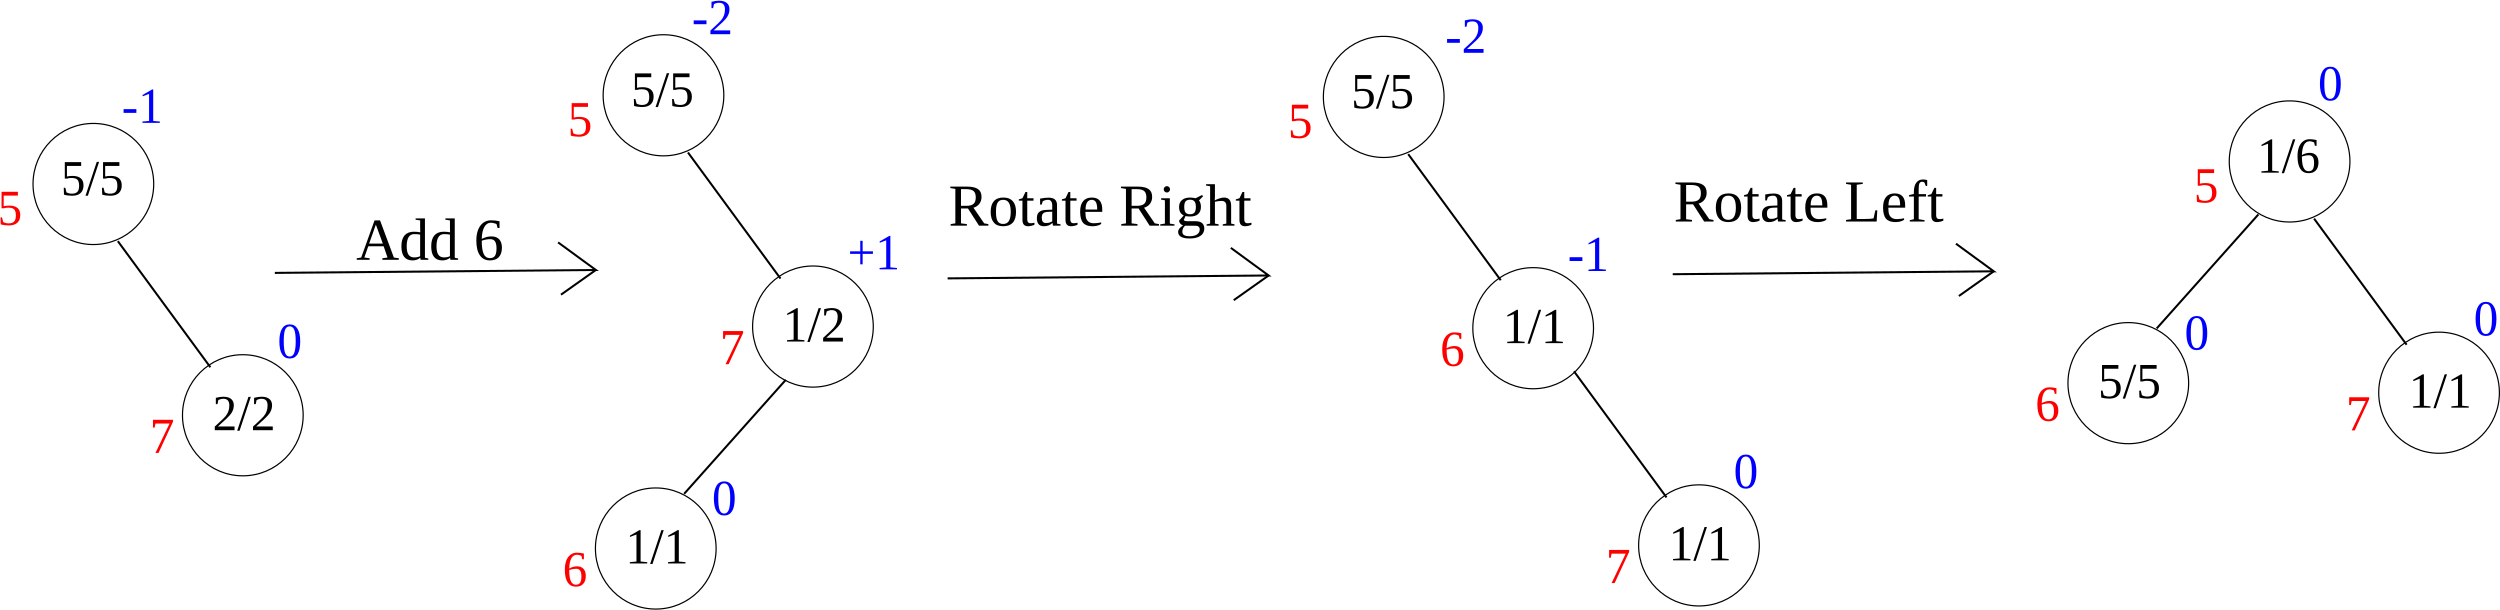
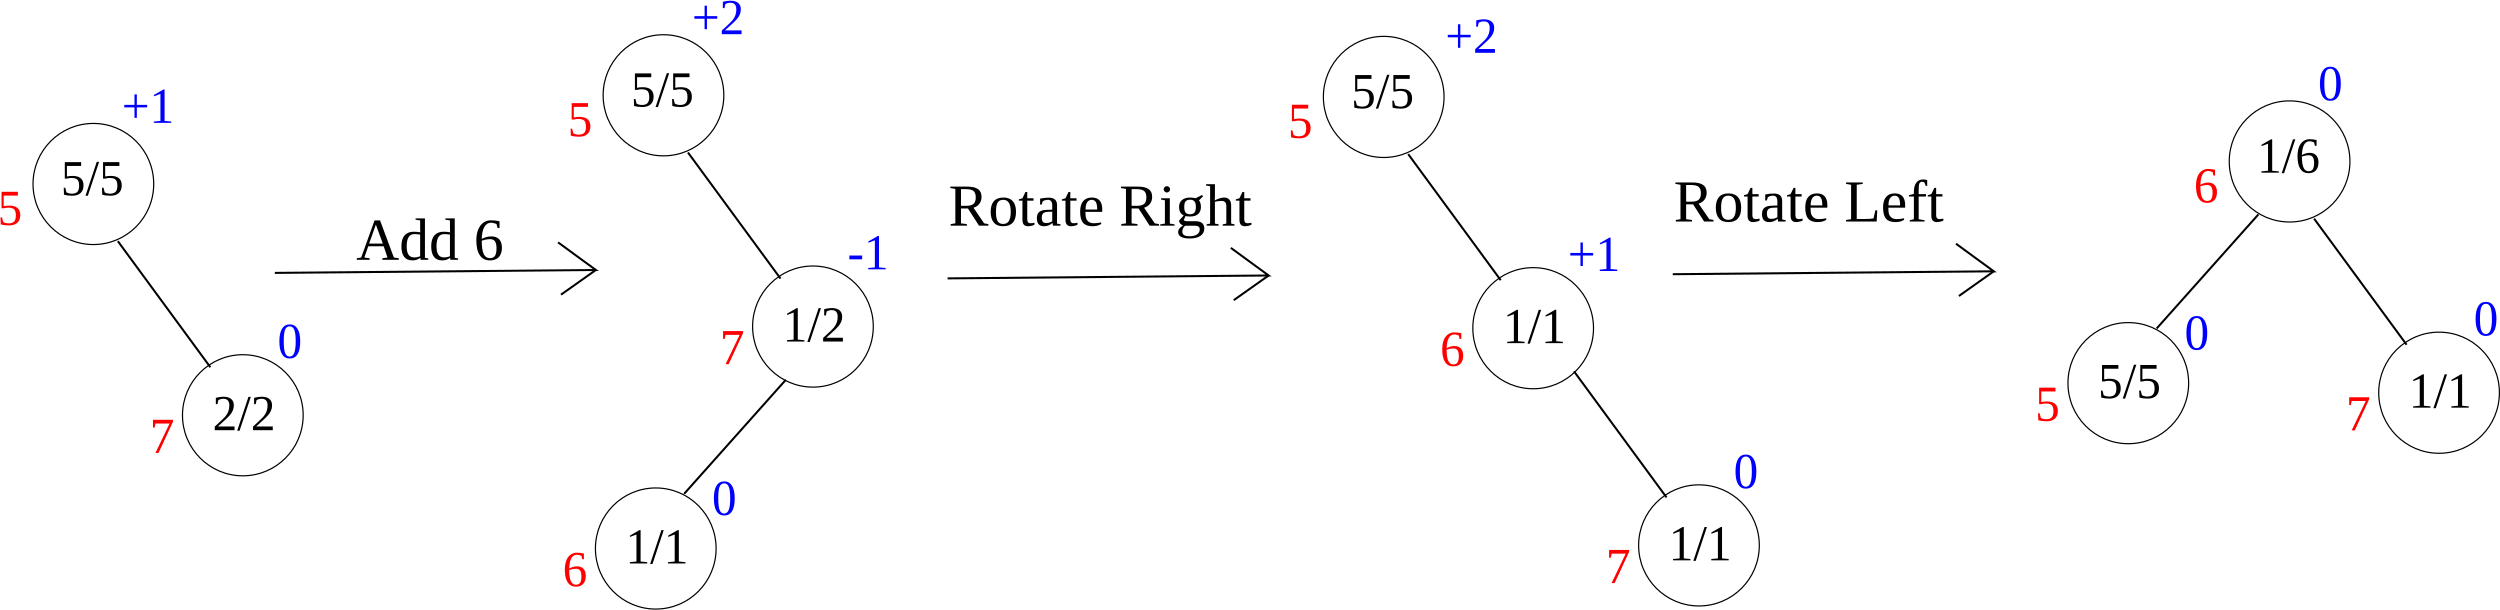
<svg xmlns="http://www.w3.org/2000/svg" width="325.278mm" height="79.326mm" viewBox="0 0 325.278 79.326" version="1.1" id="svg972">
  <defs id="defs966" />
  <g id="layer1" transform="translate(-9.077609,-38.45352)">
    <path style="fill:none;stroke:#000000;stroke-width:0.265px;stroke-linecap:butt;stroke-linejoin:miter;stroke-opacity:1" d="m 44.836,73.96 41.766,-0.378 -4.914,-3.591" id="path753" />
    <path style="fill:none;stroke:#000000;stroke-width:0.265px;stroke-linecap:butt;stroke-linejoin:miter;stroke-opacity:1" d="m 86.602,73.582 -4.536,3.213" id="path755" />
    <text xml:space="preserve" style="font-style:normal;font-variant:normal;font-weight:normal;font-stretch:normal;font-size:7.761px;line-height:1.25;font-family:'Times New Roman';-inkscape-font-specification:'Times New Roman, Normal';font-variant-ligatures:normal;font-variant-caps:normal;font-variant-numeric:normal;font-feature-settings:normal;text-align:start;letter-spacing:0px;word-spacing:0px;writing-mode:lr-tb;text-anchor:start;fill:#000000;fill-opacity:1;stroke:none;stroke-width:0.265" x="55.419" y="72.26" id="text759">
      <tspan id="tspan757" x="55.419" y="72.26" style="stroke-width:0.265">Add 6</tspan>
    </text>
    <ellipse style="opacity:1;fill:none;fill-opacity:1;fill-rule:nonzero;stroke:#000000;stroke-width:0.157;stroke-miterlimit:4;stroke-dasharray:none;stroke-opacity:1;paint-order:stroke markers fill" id="path815-2-2" cx="21.226" cy="62.393" rx="7.851" ry="7.879" />
    <text xml:space="preserve" style="font-style:normal;font-variant:normal;font-weight:normal;font-stretch:normal;font-size:6.488px;line-height:1.25;font-family:'Times New Roman';-inkscape-font-specification:'Times New Roman, Normal';font-variant-ligatures:normal;font-variant-caps:normal;font-variant-numeric:normal;font-feature-settings:normal;text-align:start;letter-spacing:0px;word-spacing:0px;writing-mode:lr-tb;text-anchor:start;fill:#000000;fill-opacity:1;stroke:none;stroke-width:0.221" x="17.247" y="62.953" id="text68-5-0" transform="scale(0.9858038,1.014401)">
      <tspan id="tspan66-7-7" x="17.247" y="62.953" style="stroke-width:0.221">5/5</tspan>
    </text>
    <text xml:space="preserve" style="font-style:normal;font-variant:normal;font-weight:normal;font-stretch:normal;font-size:6.488px;line-height:1.25;font-family:'Times New Roman';-inkscape-font-specification:'Times New Roman, Normal';font-variant-ligatures:normal;font-variant-caps:normal;font-variant-numeric:normal;font-feature-settings:normal;text-align:start;letter-spacing:0px;word-spacing:0px;writing-mode:lr-tb;text-anchor:start;fill:#ff0000;fill-opacity:1;stroke:none;stroke-width:0.221" x="8.898" y="66.762" id="text88-2-6" transform="scale(0.9858038,1.014401)">
      <tspan id="tspan86-9-49" x="8.898" y="66.762" style="fill:#ff0000;stroke-width:0.221">5</tspan>
    </text>
    <text xml:space="preserve" style="font-style:normal;font-variant:normal;font-weight:normal;font-stretch:normal;font-size:6.488px;line-height:1.25;font-family:'Times New Roman';-inkscape-font-specification:'Times New Roman, Normal';font-variant-ligatures:normal;font-variant-caps:normal;font-variant-numeric:normal;font-feature-settings:normal;text-align:start;letter-spacing:0px;word-spacing:0px;writing-mode:lr-tb;text-anchor:start;fill:#0000ff;fill-opacity:1;stroke:none;stroke-width:0.221" x="25.286" y="53.669" id="text104-0-3" transform="scale(0.9858038,1.014401)">
-       <tspan x="25.286" y="53.669" style="fill:#0000ff;stroke-width:0.221" id="tspan1131">-1</tspan>
+       <tspan x="25.286" y="53.669" style="fill:#0000ff;stroke-width:0.221" id="tspan1131">+1</tspan>
    </text>
    <flowRoot xml:space="preserve" id="flowRoot1133" style="font-style:normal;font-variant:normal;font-weight:normal;font-stretch:normal;font-size:29.333px;line-height:1.25;font-family:'Times New Roman';-inkscape-font-specification:'Times New Roman, Normal';font-variant-ligatures:normal;font-variant-caps:normal;font-variant-numeric:normal;font-feature-settings:normal;text-align:start;letter-spacing:0px;word-spacing:0px;writing-mode:lr-tb;text-anchor:start;fill:#000000;fill-opacity:1;stroke:none">
      <flowRegion id="flowRegion1135">
        <rect id="rect1137" width="305.714" height="241.429" x="-41.429" y="126.805" />
      </flowRegion>
      <flowPara id="flowPara1139" />
    </flowRoot>
    <flowRoot xml:space="preserve" id="flowRoot1225" style="font-style:normal;font-variant:normal;font-weight:normal;font-stretch:normal;font-size:29.333px;line-height:1.25;font-family:'Times New Roman';-inkscape-font-specification:'Times New Roman, Normal';font-variant-ligatures:normal;font-variant-caps:normal;font-variant-numeric:normal;font-feature-settings:normal;text-align:start;letter-spacing:0px;word-spacing:0px;writing-mode:lr-tb;text-anchor:start;fill:#000000;fill-opacity:1;stroke:none">
      <flowRegion id="flowRegion1227">
        <rect id="rect1229" width="182.857" height="149.286" x="407.143" y="203.948" />
      </flowRegion>
      <flowPara id="flowPara1231" />
    </flowRoot>
    <flowRoot xml:space="preserve" id="flowRoot1305" style="font-style:normal;font-variant:normal;font-weight:normal;font-stretch:normal;font-size:29.333px;line-height:1.25;font-family:'Times New Roman';-inkscape-font-specification:'Times New Roman, Normal';font-variant-ligatures:normal;font-variant-caps:normal;font-variant-numeric:normal;font-feature-settings:normal;text-align:start;letter-spacing:0px;word-spacing:0px;writing-mode:lr-tb;text-anchor:start;fill:#000000;fill-opacity:1;stroke:none">
      <flowRegion id="flowRegion1307">
        <rect id="rect1309" width="151.429" height="163.571" x="461.429" y="283.234" />
      </flowRegion>
      <flowPara id="flowPara1311" />
    </flowRoot>
    <flowRoot xml:space="preserve" id="flowRoot4015" style="font-style:normal;font-weight:normal;font-size:40px;line-height:1.25;font-family:sans-serif;letter-spacing:0px;word-spacing:0px;fill:#000000;fill-opacity:1;stroke:none" transform="matrix(0.2645833,0,0,0.2645833,-14.82134,29.81108)">
      <flowRegion id="flowRegion4017">
        <rect id="rect4019" width="177.5" height="120.5" x="-13.5" y="207.228" />
      </flowRegion>
      <flowPara id="flowPara4021" />
    </flowRoot>
    <flowRoot xml:space="preserve" id="flowRoot4113" style="font-style:normal;font-weight:normal;font-size:40px;line-height:1.25;font-family:sans-serif;letter-spacing:0px;word-spacing:0px;fill:#000000;fill-opacity:1;stroke:none" transform="matrix(0.2645833,0,0,0.2645833,-14.82134,29.81108)">
      <flowRegion id="flowRegion4115">
        <rect id="rect4117" width="102" height="172" x="205" y="91.228" />
      </flowRegion>
      <flowPara id="flowPara4119" />
    </flowRoot>
    <flowRoot xml:space="preserve" id="flowRoot4217" style="font-style:normal;font-weight:normal;font-size:40px;line-height:1.25;font-family:sans-serif;letter-spacing:0px;word-spacing:0px;fill:#000000;fill-opacity:1;stroke:none" transform="matrix(0.2645833,0,0,0.2645833,-14.82134,29.81108)">
      <flowRegion id="flowRegion4219">
        <rect id="rect4221" width="265" height="204" x="22" y="16.228" />
      </flowRegion>
      <flowPara id="flowPara4223" />
    </flowRoot>
    <path style="fill:none;stroke:#000000;stroke-width:0.265px;stroke-linecap:butt;stroke-linejoin:miter;stroke-opacity:1" d="m 132.371,74.675 41.766,-0.378 -4.914,-3.591" id="path753-4" />
    <path style="fill:none;stroke:#000000;stroke-width:0.265px;stroke-linecap:butt;stroke-linejoin:miter;stroke-opacity:1" d="m 174.137,74.297 -4.536,3.213" id="path755-6" />
    <text xml:space="preserve" style="font-style:normal;font-variant:normal;font-weight:normal;font-stretch:normal;font-size:7.761px;line-height:1.25;font-family:'Times New Roman';-inkscape-font-specification:'Times New Roman, Normal';font-variant-ligatures:normal;font-variant-caps:normal;font-variant-numeric:normal;font-feature-settings:normal;text-align:start;letter-spacing:0px;word-spacing:0px;writing-mode:lr-tb;text-anchor:start;fill:#000000;fill-opacity:1;stroke:none;stroke-width:0.265" x="132.503" y="67.815" id="text759-3">
      <tspan id="tspan757-1" x="132.503" y="67.815" style="stroke-width:0.265">Rotate Right</tspan>
    </text>
    <path style="fill:none;stroke:#000000;stroke-width:0.265px;stroke-linecap:butt;stroke-linejoin:miter;stroke-opacity:1" d="M 24.412,69.834 36.45,86.238" id="path4311-6" />
    <ellipse style="opacity:1;fill:none;fill-opacity:1;fill-rule:nonzero;stroke:#000000;stroke-width:0.157;stroke-miterlimit:4;stroke-dasharray:none;stroke-opacity:1;paint-order:stroke markers fill" id="path815-6-0-8-11-1-7" cx="40.672" cy="92.484" rx="7.851" ry="7.879" />
    <text xml:space="preserve" style="font-style:normal;font-variant:normal;font-weight:normal;font-stretch:normal;font-size:6.488px;line-height:1.25;font-family:'Times New Roman';-inkscape-font-specification:'Times New Roman, Normal';font-variant-ligatures:normal;font-variant-caps:normal;font-variant-numeric:normal;font-feature-settings:normal;text-align:start;letter-spacing:0px;word-spacing:0px;writing-mode:lr-tb;text-anchor:start;fill:#000000;fill-opacity:1;stroke:none;stroke-width:0.221" x="37.273" y="93.091" id="text76-5-2-3-9-4" transform="scale(0.9858038,1.014401)">
      <tspan id="tspan74-3-3-8-7-9" x="37.273" y="93.091" style="stroke-width:0.221">2/2</tspan>
    </text>
    <text xml:space="preserve" style="font-style:normal;font-variant:normal;font-weight:normal;font-stretch:normal;font-size:6.488px;line-height:1.25;font-family:'Times New Roman';-inkscape-font-specification:'Times New Roman, Normal';font-variant-ligatures:normal;font-variant-caps:normal;font-variant-numeric:normal;font-feature-settings:normal;text-align:start;letter-spacing:0px;word-spacing:0px;writing-mode:lr-tb;text-anchor:start;fill:#ff0000;fill-opacity:1;stroke:none;stroke-width:0.221" x="28.975" y="96.001" id="text92-8-2-9-6-7" transform="scale(0.9858038,1.014401)">
      <tspan id="tspan90-4-8-2-5-1" x="28.975" y="96.001" style="fill:#ff0000;stroke-width:0.221">7</tspan>
    </text>
    <text xml:space="preserve" style="font-style:normal;font-variant:normal;font-weight:normal;font-stretch:normal;font-size:6.488px;line-height:1.25;font-family:'Times New Roman';-inkscape-font-specification:'Times New Roman, Normal';font-variant-ligatures:normal;font-variant-caps:normal;font-variant-numeric:normal;font-feature-settings:normal;text-align:start;letter-spacing:0px;word-spacing:0px;writing-mode:lr-tb;text-anchor:start;fill:#0000ff;fill-opacity:1;stroke:none;stroke-width:0.221" x="45.831" y="83.83" id="text116-8-8-8-4-9-8" transform="scale(0.9858038,1.014401)">
      <tspan id="tspan114-5-4-2-5-5-1" x="45.831" y="83.83" style="fill:#0000ff;stroke-width:0.221">0</tspan>
    </text>
    <ellipse style="opacity:1;fill:none;fill-opacity:1;fill-rule:nonzero;stroke:#000000;stroke-width:0.157;stroke-miterlimit:4;stroke-dasharray:none;stroke-opacity:1;paint-order:stroke markers fill" id="path815-2-2-5" cx="95.404" cy="50.852" rx="7.851" ry="7.879" />
    <text xml:space="preserve" style="font-style:normal;font-variant:normal;font-weight:normal;font-stretch:normal;font-size:6.488px;line-height:1.25;font-family:'Times New Roman';-inkscape-font-specification:'Times New Roman, Normal';font-variant-ligatures:normal;font-variant-caps:normal;font-variant-numeric:normal;font-feature-settings:normal;text-align:start;letter-spacing:0px;word-spacing:0px;writing-mode:lr-tb;text-anchor:start;fill:#000000;fill-opacity:1;stroke:none;stroke-width:0.221" x="92.494" y="51.576" id="text68-5-0-4" transform="scale(0.9858038,1.014401)">
      <tspan id="tspan66-7-7-6" x="92.494" y="51.576" style="stroke-width:0.221">5/5</tspan>
    </text>
    <text xml:space="preserve" style="font-style:normal;font-variant:normal;font-weight:normal;font-stretch:normal;font-size:6.488px;line-height:1.25;font-family:'Times New Roman';-inkscape-font-specification:'Times New Roman, Normal';font-variant-ligatures:normal;font-variant-caps:normal;font-variant-numeric:normal;font-feature-settings:normal;text-align:start;letter-spacing:0px;word-spacing:0px;writing-mode:lr-tb;text-anchor:start;fill:#ff0000;fill-opacity:1;stroke:none;stroke-width:0.221" x="84.145" y="55.385" id="text88-2-6-6" transform="scale(0.9858038,1.014401)">
      <tspan id="tspan86-9-49-5" x="84.145" y="55.385" style="fill:#ff0000;stroke-width:0.221">5</tspan>
    </text>
    <text xml:space="preserve" style="font-style:normal;font-variant:normal;font-weight:normal;font-stretch:normal;font-size:6.488px;line-height:1.25;font-family:'Times New Roman';-inkscape-font-specification:'Times New Roman, Normal';font-variant-ligatures:normal;font-variant-caps:normal;font-variant-numeric:normal;font-feature-settings:normal;text-align:start;letter-spacing:0px;word-spacing:0px;writing-mode:lr-tb;text-anchor:start;fill:#0000ff;fill-opacity:1;stroke:none;stroke-width:0.221" x="100.533" y="42.292" id="text104-0-3-0" transform="scale(0.9858038,1.014401)">
-       <tspan x="100.533" y="42.292" style="fill:#0000ff;stroke-width:0.221" id="tspan1131-7">-2</tspan>
+       <tspan x="100.533" y="42.292" style="fill:#0000ff;stroke-width:0.221" id="tspan1131-7">+2</tspan>
    </text>
    <path style="fill:none;stroke:#000000;stroke-width:0.265px;stroke-linecap:butt;stroke-linejoin:miter;stroke-opacity:1" d="M 98.59,58.294 110.629,74.698" id="path4311-6-8" />
    <ellipse style="opacity:1;fill:none;fill-opacity:1;fill-rule:nonzero;stroke:#000000;stroke-width:0.157;stroke-miterlimit:4;stroke-dasharray:none;stroke-opacity:1;paint-order:stroke markers fill" id="path815-6-0-8-11-1-7-8" cx="114.851" cy="80.943" rx="7.851" ry="7.879" />
    <text xml:space="preserve" style="font-style:normal;font-variant:normal;font-weight:normal;font-stretch:normal;font-size:6.488px;line-height:1.25;font-family:'Times New Roman';-inkscape-font-specification:'Times New Roman, Normal';font-variant-ligatures:normal;font-variant-caps:normal;font-variant-numeric:normal;font-feature-settings:normal;text-align:start;letter-spacing:0px;word-spacing:0px;writing-mode:lr-tb;text-anchor:start;fill:#000000;fill-opacity:1;stroke:none;stroke-width:0.221" x="112.52" y="81.714" id="text76-5-2-3-9-4-0" transform="scale(0.9858038,1.014401)">
      <tspan id="tspan74-3-3-8-7-9-7" x="112.52" y="81.714" style="stroke-width:0.221">1/2</tspan>
    </text>
    <text xml:space="preserve" style="font-style:normal;font-variant:normal;font-weight:normal;font-stretch:normal;font-size:6.488px;line-height:1.25;font-family:'Times New Roman';-inkscape-font-specification:'Times New Roman, Normal';font-variant-ligatures:normal;font-variant-caps:normal;font-variant-numeric:normal;font-feature-settings:normal;text-align:start;letter-spacing:0px;word-spacing:0px;writing-mode:lr-tb;text-anchor:start;fill:#ff0000;fill-opacity:1;stroke:none;stroke-width:0.221" x="104.222" y="84.624" id="text92-8-2-9-6-7-7" transform="scale(0.9858038,1.014401)">
      <tspan id="tspan90-4-8-2-5-1-9" x="104.222" y="84.624" style="fill:#ff0000;stroke-width:0.221">7</tspan>
    </text>
    <text xml:space="preserve" style="font-style:normal;font-variant:normal;font-weight:normal;font-stretch:normal;font-size:6.488px;line-height:1.25;font-family:'Times New Roman';-inkscape-font-specification:'Times New Roman, Normal';font-variant-ligatures:normal;font-variant-caps:normal;font-variant-numeric:normal;font-feature-settings:normal;text-align:start;letter-spacing:0px;word-spacing:0px;writing-mode:lr-tb;text-anchor:start;fill:#0000ff;fill-opacity:1;stroke:none;stroke-width:0.221" x="121.078" y="72.453" id="text116-8-8-8-4-9-8-3" transform="scale(0.9858038,1.014401)">
-       <tspan id="tspan114-5-4-2-5-5-1-7" x="121.078" y="72.453" style="fill:#0000ff;stroke-width:0.221">+1</tspan>
+       <tspan id="tspan114-5-4-2-5-5-1-7" x="121.078" y="72.453" style="fill:#0000ff;stroke-width:0.221">-1</tspan>
    </text>
    <flowRoot xml:space="preserve" id="flowRoot4491" style="font-style:normal;font-weight:normal;font-size:40px;line-height:1.25;font-family:sans-serif;letter-spacing:0px;word-spacing:0px;fill:#000000;fill-opacity:1;stroke:none" transform="matrix(0.2645833,0,0,0.2645833,1.99034,36.74871)">
      <flowRegion id="flowRegion4493">
        <rect id="rect4495" width="164.049" height="135.764" x="789.131" y="111.676" />
      </flowRegion>
      <flowPara id="flowPara4497" />
    </flowRoot>
    <flowRoot xml:space="preserve" id="flowRoot4535" style="font-style:normal;font-weight:normal;font-size:40px;line-height:1.25;font-family:sans-serif;letter-spacing:0px;word-spacing:0px;fill:#000000;fill-opacity:1;stroke:none" transform="matrix(0.2645833,0,0,0.2645833,9.077609,38.45352)">
      <flowRegion id="flowRegion4537">
        <rect id="rect4539" width="64.347" height="106.066" x="-89.095" y="146.251" />
      </flowRegion>
      <flowPara id="flowPara4541" />
    </flowRoot>
    <ellipse style="opacity:1;fill:none;fill-opacity:1;fill-rule:nonzero;stroke:#000000;stroke-width:0.157;stroke-miterlimit:4;stroke-dasharray:none;stroke-opacity:1;paint-order:stroke markers fill" id="path815-6-0-8-11-0" cx="94.4" cy="109.821" rx="7.851" ry="7.879" />
    <text xml:space="preserve" style="font-style:normal;font-variant:normal;font-weight:normal;font-stretch:normal;font-size:6.488px;line-height:1.25;font-family:'Times New Roman';-inkscape-font-specification:'Times New Roman, Normal';font-variant-ligatures:normal;font-variant-caps:normal;font-variant-numeric:normal;font-feature-settings:normal;text-align:start;letter-spacing:0px;word-spacing:0px;writing-mode:lr-tb;text-anchor:start;fill:#000000;fill-opacity:1;stroke:none;stroke-width:0.221" x="91.774" y="110.183" id="text76-5-2-3-8" transform="scale(0.9858038,1.014401)">
      <tspan id="tspan74-3-3-8-5" x="91.774" y="110.183" style="stroke-width:0.221">1/1</tspan>
    </text>
    <text xml:space="preserve" style="font-style:normal;font-variant:normal;font-weight:normal;font-stretch:normal;font-size:6.488px;line-height:1.25;font-family:'Times New Roman';-inkscape-font-specification:'Times New Roman, Normal';font-variant-ligatures:normal;font-variant-caps:normal;font-variant-numeric:normal;font-feature-settings:normal;text-align:start;letter-spacing:0px;word-spacing:0px;writing-mode:lr-tb;text-anchor:start;fill:#ff0000;fill-opacity:1;stroke:none;stroke-width:0.221" x="83.476" y="113.093" id="text92-8-2-9-5" transform="scale(0.9858038,1.014401)">
      <tspan id="tspan90-4-8-2-3" x="83.476" y="113.093" style="fill:#ff0000;stroke-width:0.221">6</tspan>
    </text>
    <text xml:space="preserve" style="font-style:normal;font-variant:normal;font-weight:normal;font-stretch:normal;font-size:6.488px;line-height:1.25;font-family:'Times New Roman';-inkscape-font-specification:'Times New Roman, Normal';font-variant-ligatures:normal;font-variant-caps:normal;font-variant-numeric:normal;font-feature-settings:normal;text-align:start;letter-spacing:0px;word-spacing:0px;writing-mode:lr-tb;text-anchor:start;fill:#0000ff;fill-opacity:1;stroke:none;stroke-width:0.221" x="103.179" y="103.965" id="text116-8-8-8-4-5" transform="scale(0.9858038,1.014401)">
      <tspan id="tspan114-5-4-2-5-6" x="103.179" y="103.965" style="fill:#0000ff;stroke-width:0.221">0</tspan>
    </text>
    <path style="fill:none;stroke:#000000;stroke-width:0.265px;stroke-linecap:butt;stroke-linejoin:miter;stroke-opacity:1" d="M 111.323,87.869 98.093,102.703" id="path956-6-0-4" />
    <flowRoot xml:space="preserve" id="flowRoot5420" style="font-style:normal;font-weight:normal;font-size:40px;line-height:1.25;font-family:sans-serif;letter-spacing:0px;word-spacing:0px;fill:#000000;fill-opacity:1;stroke:none" transform="matrix(0.2645833,0,0,0.2645833,9.077609,38.45352)">
      <flowRegion id="flowRegion5422">
        <rect id="rect5424" width="143.543" height="146.371" x="266.579" y="183.727" />
      </flowRegion>
      <flowPara id="flowPara5426" />
    </flowRoot>
    <flowRoot xml:space="preserve" id="flowRoot5428" style="font-style:normal;font-weight:normal;font-size:40px;line-height:1.25;font-family:sans-serif;letter-spacing:0px;word-spacing:0px;fill:#000000;fill-opacity:1;stroke:none" transform="matrix(0.2645833,0,0,0.2645833,9.077609,38.45352)">
      <flowRegion id="flowRegion5430">
        <rect id="rect5432" width="367.696" height="261.63" x="625.082" y="21.8" />
      </flowRegion>
      <flowPara id="flowPara5434" />
    </flowRoot>
    <ellipse style="opacity:1;fill:none;fill-opacity:1;fill-rule:nonzero;stroke:#000000;stroke-width:0.157;stroke-miterlimit:4;stroke-dasharray:none;stroke-opacity:1;paint-order:stroke markers fill" id="path815-2-2-9" cx="189.114" cy="51.065" rx="7.851" ry="7.879" />
    <text xml:space="preserve" style="font-style:normal;font-variant:normal;font-weight:normal;font-stretch:normal;font-size:6.488px;line-height:1.25;font-family:'Times New Roman';-inkscape-font-specification:'Times New Roman, Normal';font-variant-ligatures:normal;font-variant-caps:normal;font-variant-numeric:normal;font-feature-settings:normal;text-align:start;letter-spacing:0px;word-spacing:0px;writing-mode:lr-tb;text-anchor:start;fill:#000000;fill-opacity:1;stroke:none;stroke-width:0.221" x="187.552" y="51.786" id="text68-5-0-9" transform="scale(0.9858038,1.014401)">
      <tspan id="tspan66-7-7-3" x="187.552" y="51.786" style="stroke-width:0.221">5/5</tspan>
    </text>
    <text xml:space="preserve" style="font-style:normal;font-variant:normal;font-weight:normal;font-stretch:normal;font-size:6.488px;line-height:1.25;font-family:'Times New Roman';-inkscape-font-specification:'Times New Roman, Normal';font-variant-ligatures:normal;font-variant-caps:normal;font-variant-numeric:normal;font-feature-settings:normal;text-align:start;letter-spacing:0px;word-spacing:0px;writing-mode:lr-tb;text-anchor:start;fill:#ff0000;fill-opacity:1;stroke:none;stroke-width:0.221" x="179.204" y="55.596" id="text88-2-6-5" transform="scale(0.9858038,1.014401)">
      <tspan id="tspan86-9-49-2" x="179.204" y="55.596" style="fill:#ff0000;stroke-width:0.221">5</tspan>
    </text>
    <path style="fill:none;stroke:#000000;stroke-width:0.265px;stroke-linecap:butt;stroke-linejoin:miter;stroke-opacity:1" d="M 192.3,58.507 204.338,74.911" id="path4311-6-4" />
    <ellipse style="opacity:1;fill:none;fill-opacity:1;fill-rule:nonzero;stroke:#000000;stroke-width:0.157;stroke-miterlimit:4;stroke-dasharray:none;stroke-opacity:1;paint-order:stroke markers fill" id="path815-6-0-8-11-1-7-9" cx="208.56" cy="81.156" rx="7.851" ry="7.879" />
    <text xml:space="preserve" style="font-style:normal;font-variant:normal;font-weight:normal;font-stretch:normal;font-size:6.488px;line-height:1.25;font-family:'Times New Roman';-inkscape-font-specification:'Times New Roman, Normal';font-variant-ligatures:normal;font-variant-caps:normal;font-variant-numeric:normal;font-feature-settings:normal;text-align:start;letter-spacing:0px;word-spacing:0px;writing-mode:lr-tb;text-anchor:start;fill:#000000;fill-opacity:1;stroke:none;stroke-width:0.221" x="207.579" y="81.924" id="text76-5-2-3-9-4-6" transform="scale(0.9858038,1.014401)">
      <tspan id="tspan74-3-3-8-7-9-8" x="207.579" y="81.924" style="stroke-width:0.221">1/1</tspan>
    </text>
    <text xml:space="preserve" style="font-style:normal;font-variant:normal;font-weight:normal;font-stretch:normal;font-size:6.488px;line-height:1.25;font-family:'Times New Roman';-inkscape-font-specification:'Times New Roman, Normal';font-variant-ligatures:normal;font-variant-caps:normal;font-variant-numeric:normal;font-feature-settings:normal;text-align:start;letter-spacing:0px;word-spacing:0px;writing-mode:lr-tb;text-anchor:start;fill:#ff0000;fill-opacity:1;stroke:none;stroke-width:0.221" x="199.281" y="84.835" id="text92-8-2-9-6-7-9" transform="scale(0.9858038,1.014401)">
      <tspan id="tspan90-4-8-2-5-1-2" x="199.281" y="84.835" style="fill:#ff0000;stroke-width:0.221">6</tspan>
    </text>
    <text xml:space="preserve" style="font-style:normal;font-variant:normal;font-weight:normal;font-stretch:normal;font-size:6.488px;line-height:1.25;font-family:'Times New Roman';-inkscape-font-specification:'Times New Roman, Normal';font-variant-ligatures:normal;font-variant-caps:normal;font-variant-numeric:normal;font-feature-settings:normal;text-align:start;letter-spacing:0px;word-spacing:0px;writing-mode:lr-tb;text-anchor:start;fill:#0000ff;fill-opacity:1;stroke:none;stroke-width:0.221" x="216.137" y="72.664" id="text116-8-8-8-4-9-8-38" transform="scale(0.9858038,1.014401)">
-       <tspan id="tspan114-5-4-2-5-5-1-4" x="216.137" y="72.664" style="fill:#0000ff;stroke-width:0.221">-1</tspan>
+       <tspan id="tspan114-5-4-2-5-5-1-4" x="216.137" y="72.664" style="fill:#0000ff;stroke-width:0.221">+1</tspan>
    </text>
    <text xml:space="preserve" style="font-style:normal;font-variant:normal;font-weight:normal;font-stretch:normal;font-size:6.488px;line-height:1.25;font-family:'Times New Roman';-inkscape-font-specification:'Times New Roman, Normal';font-variant-ligatures:normal;font-variant-caps:normal;font-variant-numeric:normal;font-feature-settings:normal;text-align:start;letter-spacing:0px;word-spacing:0px;writing-mode:lr-tb;text-anchor:start;fill:#0000ff;fill-opacity:1;stroke:none;stroke-width:0.221" x="199.966" y="44.679" id="text104-0-3-5" transform="scale(0.9858038,1.014401)">
-       <tspan x="199.966" y="44.679" style="fill:#0000ff;stroke-width:0.221" id="tspan1131-76">-2</tspan>
+       <tspan x="199.966" y="44.679" style="fill:#0000ff;stroke-width:0.221" id="tspan1131-76">+2</tspan>
    </text>
    <path style="fill:none;stroke:#000000;stroke-width:0.265px;stroke-linecap:butt;stroke-linejoin:miter;stroke-opacity:1" d="m 213.872,86.767 12.039,16.404" id="path4311-6-7" />
    <ellipse style="opacity:1;fill:none;fill-opacity:1;fill-rule:nonzero;stroke:#000000;stroke-width:0.157;stroke-miterlimit:4;stroke-dasharray:none;stroke-opacity:1;paint-order:stroke markers fill" id="path815-6-0-8-11-1-7-89" cx="230.132" cy="109.417" rx="7.851" ry="7.879" />
    <text xml:space="preserve" style="font-style:normal;font-variant:normal;font-weight:normal;font-stretch:normal;font-size:6.488px;line-height:1.25;font-family:'Times New Roman';-inkscape-font-specification:'Times New Roman, Normal';font-variant-ligatures:normal;font-variant-caps:normal;font-variant-numeric:normal;font-feature-settings:normal;text-align:start;letter-spacing:0px;word-spacing:0px;writing-mode:lr-tb;text-anchor:start;fill:#000000;fill-opacity:1;stroke:none;stroke-width:0.221" x="229.461" y="109.784" id="text76-5-2-3-9-4-5" transform="scale(0.9858038,1.014401)">
      <tspan id="tspan74-3-3-8-7-9-6" x="229.461" y="109.784" style="stroke-width:0.221">1/1</tspan>
    </text>
    <text xml:space="preserve" style="font-style:normal;font-variant:normal;font-weight:normal;font-stretch:normal;font-size:6.488px;line-height:1.25;font-family:'Times New Roman';-inkscape-font-specification:'Times New Roman, Normal';font-variant-ligatures:normal;font-variant-caps:normal;font-variant-numeric:normal;font-feature-settings:normal;text-align:start;letter-spacing:0px;word-spacing:0px;writing-mode:lr-tb;text-anchor:start;fill:#ff0000;fill-opacity:1;stroke:none;stroke-width:0.221" x="221.163" y="112.694" id="text92-8-2-9-6-7-90" transform="scale(0.9858038,1.014401)">
      <tspan id="tspan90-4-8-2-5-1-6" x="221.163" y="112.694" style="fill:#ff0000;stroke-width:0.221">7</tspan>
    </text>
    <text xml:space="preserve" style="font-style:normal;font-variant:normal;font-weight:normal;font-stretch:normal;font-size:6.488px;line-height:1.25;font-family:'Times New Roman';-inkscape-font-specification:'Times New Roman, Normal';font-variant-ligatures:normal;font-variant-caps:normal;font-variant-numeric:normal;font-feature-settings:normal;text-align:start;letter-spacing:0px;word-spacing:0px;writing-mode:lr-tb;text-anchor:start;fill:#0000ff;fill-opacity:1;stroke:none;stroke-width:0.221" x="238.019" y="100.523" id="text116-8-8-8-4-9-8-9" transform="scale(0.9858038,1.014401)">
      <tspan id="tspan114-5-4-2-5-5-1-1" x="238.019" y="100.523" style="fill:#0000ff;stroke-width:0.221">0</tspan>
    </text>
    <flowRoot xml:space="preserve" id="flowRoot5541" style="font-style:normal;font-weight:normal;font-size:40px;line-height:1.25;font-family:sans-serif;letter-spacing:0px;word-spacing:0px;fill:#000000;fill-opacity:1;stroke:none" transform="matrix(0.2645833,0,0,0.2645833,9.077609,38.45352)">
      <flowRegion id="flowRegion5543">
        <rect id="rect5545" width="180.312" height="95.459" x="458.912" y="74.833" />
      </flowRegion>
      <flowPara id="flowPara5547" />
    </flowRoot>
    <path style="fill:none;stroke:#000000;stroke-width:0.265px;stroke-linecap:butt;stroke-linejoin:miter;stroke-opacity:1" d="m 226.72,74.132 41.766,-0.378 -4.914,-3.591" id="path753-4-5" />
    <path style="fill:none;stroke:#000000;stroke-width:0.265px;stroke-linecap:butt;stroke-linejoin:miter;stroke-opacity:1" d="m 268.486,73.754 -4.536,3.213" id="path755-6-3" />
    <text xml:space="preserve" style="font-style:normal;font-variant:normal;font-weight:normal;font-stretch:normal;font-size:7.761px;line-height:1.25;font-family:'Times New Roman';-inkscape-font-specification:'Times New Roman, Normal';font-variant-ligatures:normal;font-variant-caps:normal;font-variant-numeric:normal;font-feature-settings:normal;text-align:start;letter-spacing:0px;word-spacing:0px;writing-mode:lr-tb;text-anchor:start;fill:#000000;fill-opacity:1;stroke:none;stroke-width:0.265" x="226.852" y="67.271" id="text759-3-9">
      <tspan id="tspan757-1-4" x="226.852" y="67.271" style="stroke-width:0.265">Rotate Left</tspan>
    </text>
    <ellipse style="opacity:1;fill:none;fill-opacity:1;fill-rule:nonzero;stroke:#000000;stroke-width:0.157;stroke-miterlimit:4;stroke-dasharray:none;stroke-opacity:1;paint-order:stroke markers fill" id="path815-2-2-7" cx="306.979" cy="59.46" rx="7.851" ry="7.879" />
    <text xml:space="preserve" style="font-style:normal;font-variant:normal;font-weight:normal;font-stretch:normal;font-size:6.488px;line-height:1.25;font-family:'Times New Roman';-inkscape-font-specification:'Times New Roman, Normal';font-variant-ligatures:normal;font-variant-caps:normal;font-variant-numeric:normal;font-feature-settings:normal;text-align:start;letter-spacing:0px;word-spacing:0px;writing-mode:lr-tb;text-anchor:start;fill:#000000;fill-opacity:1;stroke:none;stroke-width:0.221" x="307.116" y="60.061" id="text68-5-0-8" transform="scale(0.9858038,1.014401)">
      <tspan id="tspan66-7-7-9" x="307.116" y="60.061" style="stroke-width:0.221">1/6</tspan>
    </text>
    <text xml:space="preserve" style="font-style:normal;font-variant:normal;font-weight:normal;font-stretch:normal;font-size:6.488px;line-height:1.25;font-family:'Times New Roman';-inkscape-font-specification:'Times New Roman, Normal';font-variant-ligatures:normal;font-variant-caps:normal;font-variant-numeric:normal;font-feature-settings:normal;text-align:start;letter-spacing:0px;word-spacing:0px;writing-mode:lr-tb;text-anchor:start;fill:#ff0000;fill-opacity:1;stroke:none;stroke-width:0.221" x="298.767" y="63.871" id="text88-2-6-0" transform="scale(0.9858038,1.014401)">
-       <tspan id="tspan86-9-49-8" x="298.767" y="63.871" style="fill:#ff0000;stroke-width:0.221">5</tspan>
+       <tspan id="tspan86-9-49-8" x="298.767" y="63.871" style="fill:#ff0000;stroke-width:0.221">6</tspan>
    </text>
    <text xml:space="preserve" style="font-style:normal;font-variant:normal;font-weight:normal;font-stretch:normal;font-size:6.488px;line-height:1.25;font-family:'Times New Roman';-inkscape-font-specification:'Times New Roman, Normal';font-variant-ligatures:normal;font-variant-caps:normal;font-variant-numeric:normal;font-feature-settings:normal;text-align:start;letter-spacing:0px;word-spacing:0px;writing-mode:lr-tb;text-anchor:start;fill:#0000ff;fill-opacity:1;stroke:none;stroke-width:0.221" x="315.155" y="50.777" id="text104-0-3-2" transform="scale(0.9858038,1.014401)">
      <tspan x="315.155" y="50.777" style="fill:#0000ff;stroke-width:0.221" id="tspan1131-6">0</tspan>
    </text>
    <path style="fill:none;stroke:#000000;stroke-width:0.265px;stroke-linecap:butt;stroke-linejoin:miter;stroke-opacity:1" d="m 310.165,66.901 12.039,16.404" id="path4311-6-1" />
    <ellipse style="opacity:1;fill:none;fill-opacity:1;fill-rule:nonzero;stroke:#000000;stroke-width:0.157;stroke-miterlimit:4;stroke-dasharray:none;stroke-opacity:1;paint-order:stroke markers fill" id="path815-6-0-8-11-1-7-3" cx="326.426" cy="89.551" rx="7.851" ry="7.879" />
    <text xml:space="preserve" style="font-style:normal;font-variant:normal;font-weight:normal;font-stretch:normal;font-size:6.488px;line-height:1.25;font-family:'Times New Roman';-inkscape-font-specification:'Times New Roman, Normal';font-variant-ligatures:normal;font-variant-caps:normal;font-variant-numeric:normal;font-feature-settings:normal;text-align:start;letter-spacing:0px;word-spacing:0px;writing-mode:lr-tb;text-anchor:start;fill:#000000;fill-opacity:1;stroke:none;stroke-width:0.221" x="327.142" y="90.2" id="text76-5-2-3-9-4-3" transform="scale(0.9858038,1.014401)">
      <tspan id="tspan74-3-3-8-7-9-3" x="327.142" y="90.2" style="stroke-width:0.221">1/1</tspan>
    </text>
    <text xml:space="preserve" style="font-style:normal;font-variant:normal;font-weight:normal;font-stretch:normal;font-size:6.488px;line-height:1.25;font-family:'Times New Roman';-inkscape-font-specification:'Times New Roman, Normal';font-variant-ligatures:normal;font-variant-caps:normal;font-variant-numeric:normal;font-feature-settings:normal;text-align:start;letter-spacing:0px;word-spacing:0px;writing-mode:lr-tb;text-anchor:start;fill:#ff0000;fill-opacity:1;stroke:none;stroke-width:0.221" x="318.844" y="93.11" id="text92-8-2-9-6-7-2" transform="scale(0.9858038,1.014401)">
      <tspan id="tspan90-4-8-2-5-1-1" x="318.844" y="93.11" style="fill:#ff0000;stroke-width:0.221">7</tspan>
    </text>
    <text xml:space="preserve" style="font-style:normal;font-variant:normal;font-weight:normal;font-stretch:normal;font-size:6.488px;line-height:1.25;font-family:'Times New Roman';-inkscape-font-specification:'Times New Roman, Normal';font-variant-ligatures:normal;font-variant-caps:normal;font-variant-numeric:normal;font-feature-settings:normal;text-align:start;letter-spacing:0px;word-spacing:0px;writing-mode:lr-tb;text-anchor:start;fill:#0000ff;fill-opacity:1;stroke:none;stroke-width:0.221" x="335.7" y="80.939" id="text116-8-8-8-4-9-8-1" transform="scale(0.9858038,1.014401)">
      <tspan id="tspan114-5-4-2-5-5-1-5" x="335.7" y="80.939" style="fill:#0000ff;stroke-width:0.221">0</tspan>
    </text>
    <ellipse style="opacity:1;fill:none;fill-opacity:1;fill-rule:nonzero;stroke:#000000;stroke-width:0.157;stroke-miterlimit:4;stroke-dasharray:none;stroke-opacity:1;paint-order:stroke markers fill" id="path815-6-0-8-11-0-0" cx="285.994" cy="88.306" rx="7.851" ry="7.879" />
    <text xml:space="preserve" style="font-style:normal;font-variant:normal;font-weight:normal;font-stretch:normal;font-size:6.488px;line-height:1.25;font-family:'Times New Roman';-inkscape-font-specification:'Times New Roman, Normal';font-variant-ligatures:normal;font-variant-caps:normal;font-variant-numeric:normal;font-feature-settings:normal;text-align:start;letter-spacing:0px;word-spacing:0px;writing-mode:lr-tb;text-anchor:start;fill:#000000;fill-opacity:1;stroke:none;stroke-width:0.221" x="286.128" y="88.973" id="text76-5-2-3-8-7" transform="scale(0.9858038,1.014401)">
      <tspan id="tspan74-3-3-8-5-4" x="286.128" y="88.973" style="stroke-width:0.221">5/5</tspan>
    </text>
    <text xml:space="preserve" style="font-style:normal;font-variant:normal;font-weight:normal;font-stretch:normal;font-size:6.488px;line-height:1.25;font-family:'Times New Roman';-inkscape-font-specification:'Times New Roman, Normal';font-variant-ligatures:normal;font-variant-caps:normal;font-variant-numeric:normal;font-feature-settings:normal;text-align:start;letter-spacing:0px;word-spacing:0px;writing-mode:lr-tb;text-anchor:start;fill:#ff0000;fill-opacity:1;stroke:none;stroke-width:0.221" x="277.83" y="91.883" id="text92-8-2-9-5-8" transform="scale(0.9858038,1.014401)">
-       <tspan id="tspan90-4-8-2-3-0" x="277.83" y="91.883" style="fill:#ff0000;stroke-width:0.221">6</tspan>
+       <tspan id="tspan90-4-8-2-3-0" x="277.83" y="91.883" style="fill:#ff0000;stroke-width:0.221">5</tspan>
    </text>
    <text xml:space="preserve" style="font-style:normal;font-variant:normal;font-weight:normal;font-stretch:normal;font-size:6.488px;line-height:1.25;font-family:'Times New Roman';-inkscape-font-specification:'Times New Roman, Normal';font-variant-ligatures:normal;font-variant-caps:normal;font-variant-numeric:normal;font-feature-settings:normal;text-align:start;letter-spacing:0px;word-spacing:0px;writing-mode:lr-tb;text-anchor:start;fill:#0000ff;fill-opacity:1;stroke:none;stroke-width:0.221" x="297.532" y="82.755" id="text116-8-8-8-4-5-6" transform="scale(0.9858038,1.014401)">
      <tspan id="tspan114-5-4-2-5-6-1" x="297.532" y="82.755" style="fill:#0000ff;stroke-width:0.221">0</tspan>
    </text>
    <path style="fill:none;stroke:#000000;stroke-width:0.265px;stroke-linecap:butt;stroke-linejoin:miter;stroke-opacity:1" d="M 302.917,66.354 289.687,81.188" id="path956-6-0-4-1" />
  </g>
</svg>
